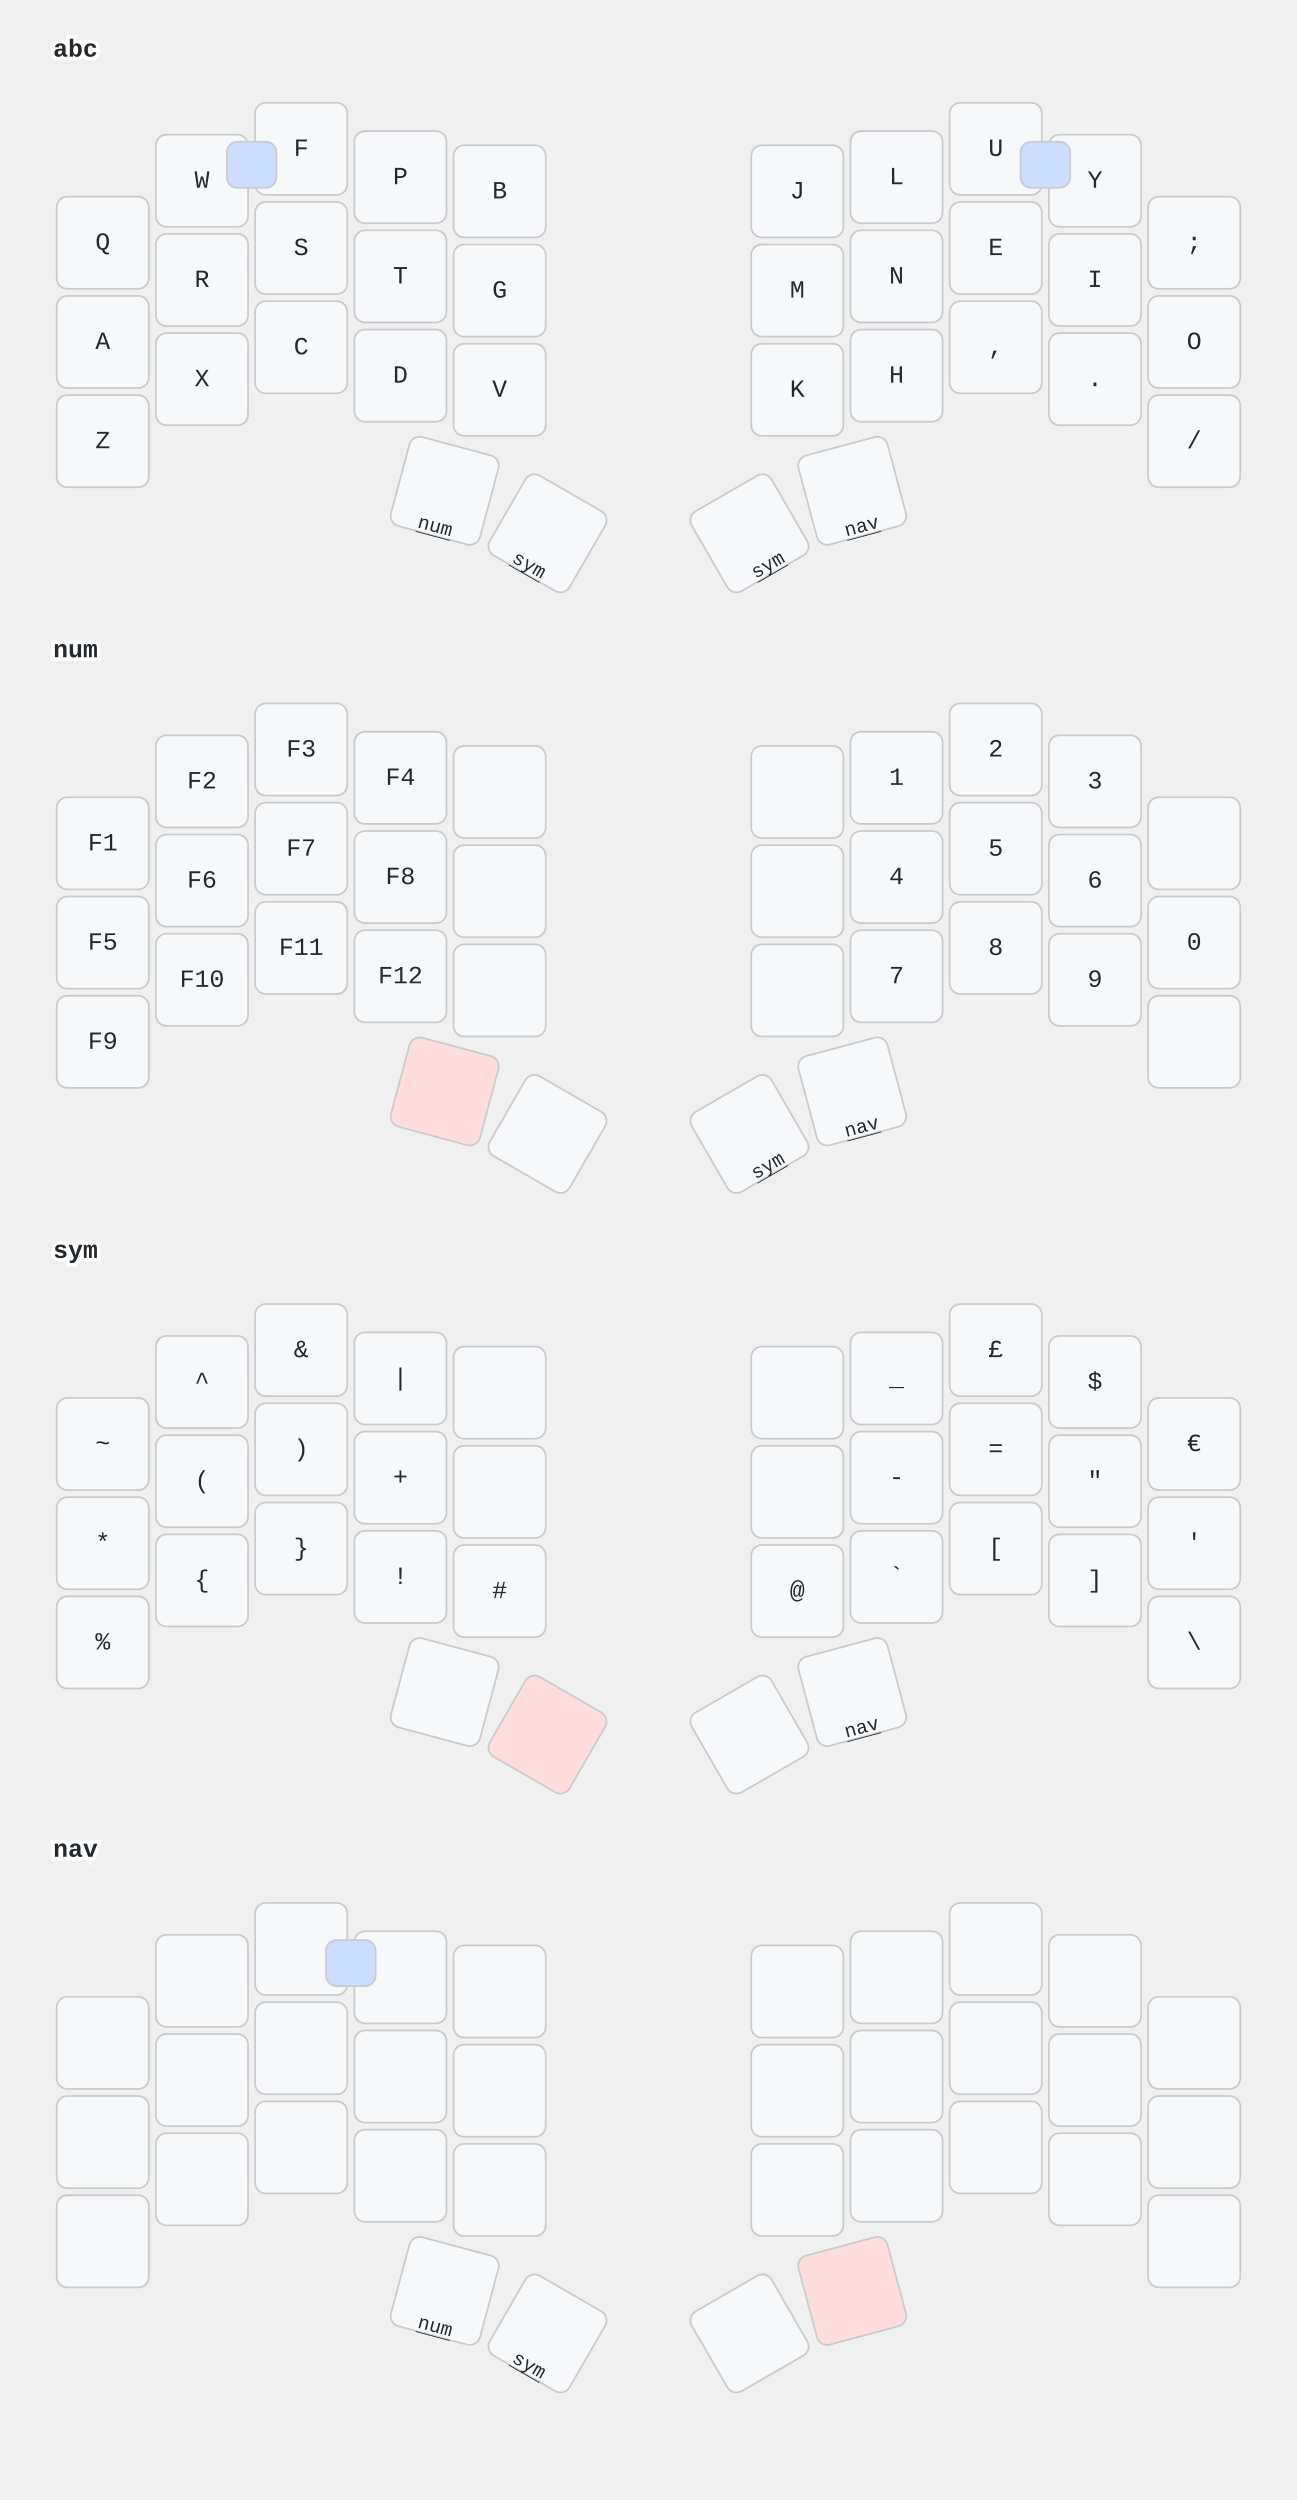
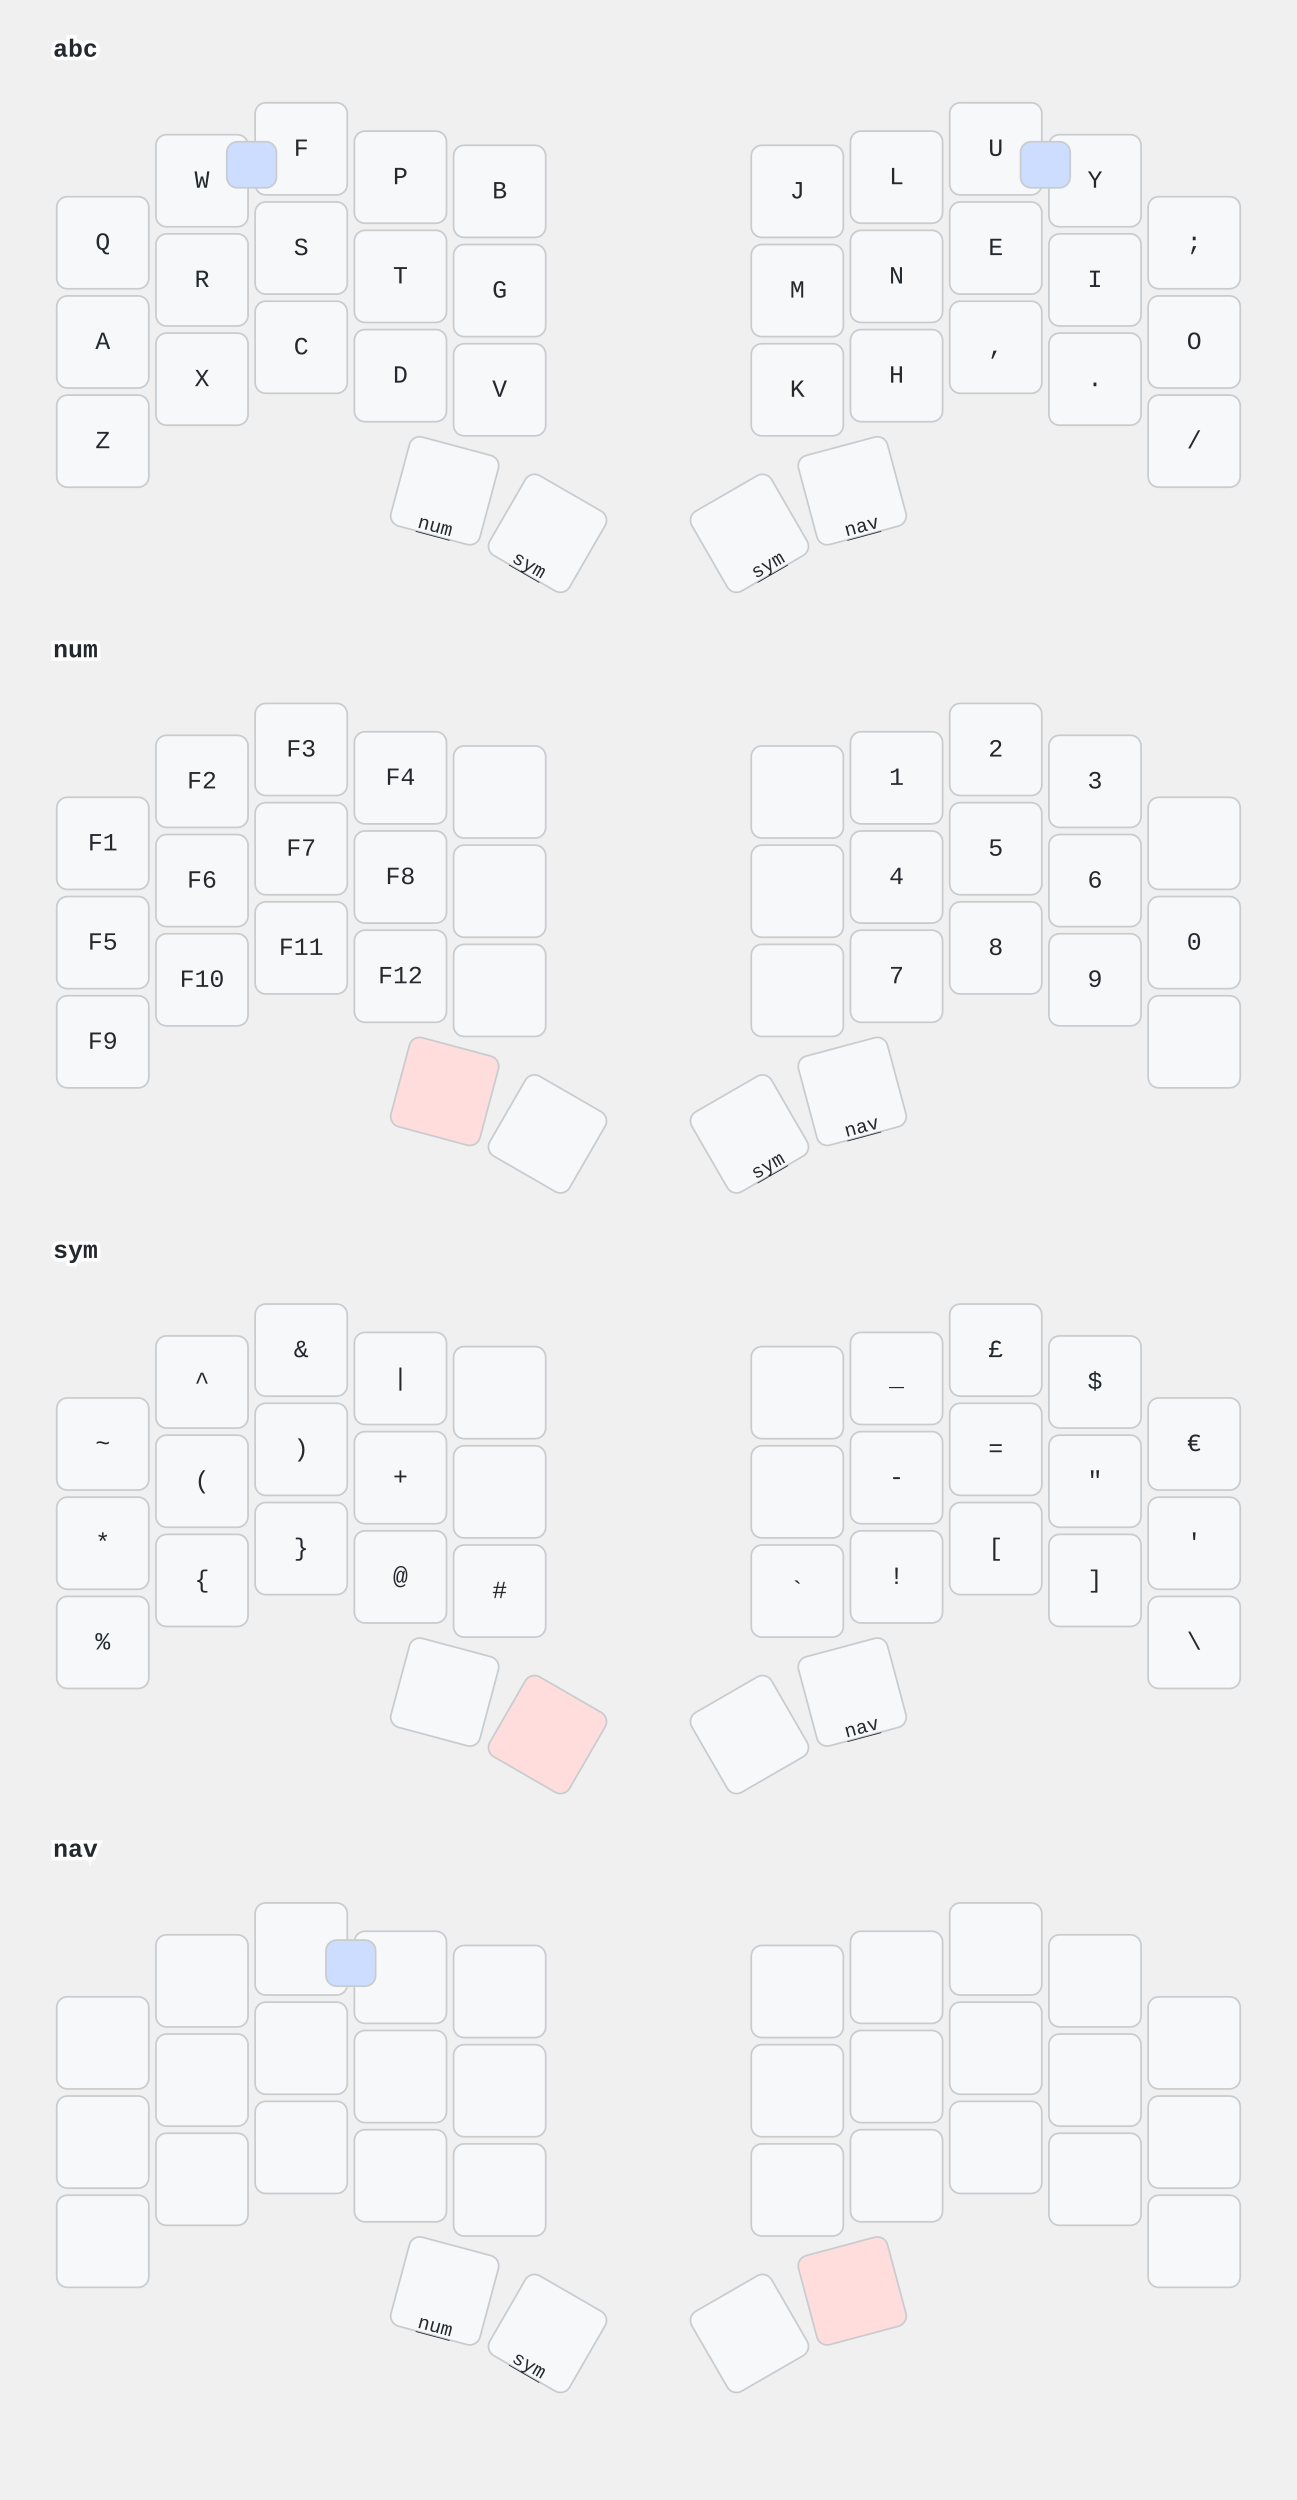
<svg xmlns="http://www.w3.org/2000/svg" xmlns:xlink="http://www.w3.org/1999/xlink" width="732" height="1411" viewBox="0 0 732 1411" class="keymap">
  <defs>/* start glyphs */
<svg id="mdi:alpha-w-box">
      <svg id="mdi-alpha-w-box" viewBox="0 0 24 24">
        <path d="M9,17H15A2,2 0 0,0 17,15V7H15V15H13V8H11V15H9V7H7V15A2,2 0 0,0 9,17M5,3H19A2,2 0 0,1 21,5V19A2,2 0 0,1 19,21H5A2,2 0 0,1 3,19V5A2,2 0 0,1 5,3Z" />
      </svg>
    </svg>
    <svg id="mdi:apple-keyboard-command">
      <svg id="mdi-apple-keyboard-command" viewBox="0 0 24 24">
        <path d="M6,2A4,4 0 0,1 10,6V8H14V6A4,4 0 0,1 18,2A4,4 0 0,1 22,6A4,4 0 0,1 18,10H16V14H18A4,4 0 0,1 22,18A4,4 0 0,1 18,22A4,4 0 0,1 14,18V16H10V18A4,4 0 0,1 6,22A4,4 0 0,1 2,18A4,4 0 0,1 6,14H8V10H6A4,4 0 0,1 2,6A4,4 0 0,1 6,2M16,18A2,2 0 0,0 18,20A2,2 0 0,0 20,18A2,2 0 0,0 18,16H16V18M14,10H10V14H14V10M6,16A2,2 0 0,0 4,18A2,2 0 0,0 6,20A2,2 0 0,0 8,18V16H6M8,6A2,2 0 0,0 6,4A2,2 0 0,0 4,6A2,2 0 0,0 6,8H8V6M18,8A2,2 0 0,0 20,6A2,2 0 0,0 18,4A2,2 0 0,0 16,6V8H18Z" />
      </svg>
    </svg>
    <svg id="mdi:apple-keyboard-control">
      <svg id="mdi-apple-keyboard-control" viewBox="0 0 24 24">
        <path d="M19.78,11.78L18.36,13.19L12,6.83L5.64,13.19L4.22,11.78L12,4L19.78,11.78Z" />
      </svg>
    </svg>
    <svg id="mdi:apple-keyboard-option">
      <svg id="mdi-apple-keyboard-option" viewBox="0 0 24 24">
        <path d="M3,4H9.11L16.15,18H21V20H14.88L7.84,6H3V4M14,4H21V6H14V4Z" />
      </svg>
    </svg>
    <svg id="mdi:apple-keyboard-shift">
      <svg id="mdi-apple-keyboard-shift" viewBox="0 0 24 24">
        <path d="M15,18V12H17.17L12,6.83L6.83,12H9V18H15M12,4L22,14H17V20H7V14H2L12,4Z" />
      </svg>
    </svg>
    <svg id="mdi:arrow-down-bold">
      <svg id="mdi-arrow-down-bold" viewBox="0 0 24 24">
        <path d="M9,4H15V12H19.84L12,19.84L4.16,12H9V4Z" />
      </svg>
    </svg>
    <svg id="mdi:arrow-left-bold">
      <svg id="mdi-arrow-left-bold" viewBox="0 0 24 24">
        <path d="M20,9V15H12V19.84L4.16,12L12,4.16V9H20Z" />
      </svg>
    </svg>
    <svg id="mdi:arrow-right-bold">
      <svg id="mdi-arrow-right-bold" viewBox="0 0 24 24">
        <path d="M4,15V9H12V4.16L19.84,12L12,19.84V15H4Z" />
      </svg>
    </svg>
    <svg id="mdi:arrow-up-bold">
      <svg id="mdi-arrow-up-bold" viewBox="0 0 24 24">
        <path d="M15,20H9V12H4.16L12,4.16L19.84,12H15V20Z" />
      </svg>
    </svg>
    <svg id="mdi:backspace-outline">
      <svg id="mdi-backspace-outline" viewBox="0 0 24 24">
        <path d="M19,15.59L17.59,17L14,13.41L10.41,17L9,15.59L12.59,12L9,8.41L10.41,7L14,10.59L17.59,7L19,8.41L15.41,12L19,15.59M22,3A2,2 0 0,1 24,5V19A2,2 0 0,1 22,21H7C6.31,21 5.77,20.64 5.41,20.11L0,12L5.41,3.88C5.77,3.35 6.31,3 7,3H22M22,5H7L2.28,12L7,19H22V5Z" />
      </svg>
    </svg>
    <svg id="mdi:backspace-reverse-outline">
      <svg id="mdi-backspace-reverse-outline" viewBox="0 0 24 24">
        <path d="M5,15.59L6.41,17L10,13.41L13.59,17L15,15.59L11.41,12L15,8.41L13.59,7L10,10.59L6.41,7L5,8.41L8.59,12L5,15.59M2,3A2,2 0 0,0 0,5V19A2,2 0 0,0 2,21H17C17.69,21 18.23,20.64 18.59,20.11L24,12L18.59,3.88C18.23,3.35 17.69,3 17,3H2M2,5H17L21.72,12L17,19H2V5Z" />
      </svg>
    </svg>
    <svg id="mdi:keyboard-esc">
      <svg id="mdi-keyboard-esc" viewBox="0 0 24 24">
        <path d="M1 7H7V9H3V11H7V13H3V15H7V17H1V7M11 7H15V9H11V11H13C14.11 11 15 11.9 15 13V15C15 16.11 14.11 17 13 17H9V15H13V13H11C9.9 13 9 12.11 9 11V9C9 7.9 9.9 7 11 7M19 7H21C22.11 7 23 7.9 23 9V10H21V9H19V15H21V14H23V15C23 16.11 22.11 17 21 17H19C17.9 17 17 16.11 17 15V9C17 7.9 17.9 7 19 7Z" />
      </svg>
    </svg>
    <svg id="mdi:keyboard-return">
      <svg id="mdi-keyboard-return" viewBox="0 0 24 24">
        <path d="M19,7V11H5.83L9.41,7.41L8,6L2,12L8,18L9.41,16.58L5.83,13H21V7H19Z" />
      </svg>
    </svg>
    <svg id="mdi:keyboard-space">
      <svg id="mdi-keyboard-space" viewBox="0 0 24 24">
        <path d="M3 15H5V19H19V15H21V19C21 20.1 20.1 21 19 21H5C3.9 21 3 20.1 3 19V15Z" />
      </svg>
    </svg>
    <svg id="mdi:keyboard-tab">
      <svg id="mdi-keyboard-tab" viewBox="0 0 24 24">
        <path d="M20,18H22V6H20M11.59,7.41L15.17,11H1V13H15.17L11.59,16.58L13,18L19,12L13,6L11.59,7.41Z" />
      </svg>
    </svg>
    <svg id="mdi:lightbulb-on-outline">
      <svg id="mdi-lightbulb-on-outline" viewBox="0 0 24 24">
        <path d="M20,11H23V13H20V11M1,11H4V13H1V11M13,1V4H11V1H13M4.92,3.5L7.05,5.64L5.63,7.05L3.5,4.93L4.92,3.5M16.95,5.63L19.07,3.5L20.5,4.93L18.37,7.05L16.95,5.63M12,6A6,6 0 0,1 18,12C18,14.22 16.79,16.16 15,17.2V19A1,1 0 0,1 14,20H10A1,1 0 0,1 9,19V17.2C7.21,16.16 6,14.22 6,12A6,6 0 0,1 12,6M14,21V22A1,1 0 0,1 13,23H11A1,1 0 0,1 10,22V21H14M11,18H13V15.87C14.73,15.43 16,13.86 16,12A4,4 0 0,0 12,8A4,4 0 0,0 8,12C8,13.86 9.27,15.43 11,15.87V18Z" />
      </svg>
    </svg>
    <svg id="mdi:minus">
      <svg id="mdi-minus" viewBox="0 0 24 24">
        <path d="M19,13H5V11H19V13Z" />
      </svg>
    </svg>
    <svg id="mdi:play-pause">
      <svg id="mdi-play-pause" viewBox="0 0 24 24">
        <path d="M3,5V19L11,12M13,19H16V5H13M18,5V19H21V5" />
      </svg>
    </svg>
    <svg id="mdi:plus">
      <svg id="mdi-plus" viewBox="0 0 24 24">
        <path d="M19,13H13V19H11V13H5V11H11V5H13V11H19V13Z" />
      </svg>
    </svg>
    <svg id="mdi:rocket">
      <svg id="mdi-rocket" viewBox="0 0 24 24">
        <path d="M20 22L16.14 20.45C16.84 18.92 17.34 17.34 17.65 15.73L20 22M7.86 20.45L4 22L6.35 15.73C6.66 17.34 7.16 18.92 7.86 20.45M12 2C12 2 17 4 17 12C17 15.1 16.25 17.75 15.33 19.83C15 20.55 14.29 21 13.5 21H10.5C9.71 21 9 20.55 8.67 19.83C7.76 17.75 7 15.1 7 12C7 4 12 2 12 2M12 12C13.1 12 14 11.1 14 10C14 8.9 13.1 8 12 8C10.9 8 10 8.9 10 10C10 11.1 10.9 12 12 12Z" />
      </svg>
    </svg>
    <svg id="mdi:skip-next">
      <svg id="mdi-skip-next" viewBox="0 0 24 24">
        <path d="M16,18H18V6H16M6,18L14.5,12L6,6V18Z" />
      </svg>
    </svg>
    <svg id="mdi:skip-previous">
      <svg id="mdi-skip-previous" viewBox="0 0 24 24">
        <path d="M6,18V6H8V18H6M9.5,12L18,6V18L9.5,12Z" />
      </svg>
    </svg>
    <svg id="mdi:transfer-down">
      <svg id="mdi-transfer-down" viewBox="0 0 24 24">
        <path d="M16,3V5H8V3H16M16,7V9H8V7H16M16,11V13H8V11H16M5,15H19L12,22L5,15Z" />
      </svg>
    </svg>
    <svg id="mdi:transfer-left">
      <svg id="mdi-transfer-left" viewBox="0 0 24 24">
        <path d="M21,16H19V8H21V16M17,16H15V8H17V16M13,16H11V8H13V16M9,5V19L2,12L9,5Z" />
      </svg>
    </svg>
    <svg id="mdi:transfer-right">
      <svg id="mdi-transfer-right" viewBox="0 0 24 24">
        <path d="M3,8H5V16H3V8M7,8H9V16H7V8M11,8H13V16H11V8M15,19.25V4.75L22.25,12L15,19.25Z" />
      </svg>
    </svg>
    <svg id="mdi:transfer-up">
      <svg id="mdi-transfer-up" viewBox="0 0 24 24">
        <path d="M8,21V19H16V21H8M8,17V15H16V17H8M8,13V11H16V13H8M19,9H5L12,2L19,9Z" />
      </svg>
    </svg>
    <svg id="mdi:volume-high">
      <svg id="mdi-volume-high" viewBox="0 0 24 24">
        <path d="M14,3.23V5.29C16.89,6.15 19,8.83 19,12C19,15.17 16.89,17.84 14,18.7V20.77C18,19.86 21,16.28 21,12C21,7.72 18,4.14 14,3.23M16.5,12C16.5,10.23 15.5,8.71 14,7.97V16C15.5,15.29 16.5,13.76 16.5,12M3,9V15H7L12,20V4L7,9H3Z" />
      </svg>
    </svg>
    <svg id="mdi:volume-low">
      <svg id="mdi-volume-low" viewBox="0 0 24 24">
        <path d="M7,9V15H11L16,20V4L11,9H7Z" />
      </svg>
    </svg>
    <svg id="mdi:volume-off">
      <svg id="mdi-volume-off" viewBox="0 0 24 24">
        <path d="M12,4L9.91,6.09L12,8.18M4.27,3L3,4.27L7.73,9H3V15H7L12,20V13.27L16.25,17.53C15.58,18.04 14.83,18.46 14,18.7V20.77C15.38,20.45 16.63,19.82 17.68,18.96L19.73,21L21,19.73L12,10.73M19,12C19,12.94 18.8,13.82 18.46,14.64L19.97,16.15C20.62,14.91 21,13.5 21,12C21,7.72 18,4.14 14,3.23V5.29C16.89,6.15 19,8.83 19,12M16.5,12C16.5,10.23 15.5,8.71 14,7.97V10.18L16.45,12.63C16.5,12.43 16.5,12.21 16.5,12Z" />
      </svg>
    </svg>
  </defs>/* end glyphs */
<style>/* inherit to force styles through use tags */
svg path {
    fill: inherit;
}

/* font and background color specifications */
svg.keymap {
    font-family: SFMono-Regular,Consolas,Liberation Mono,Menlo,monospace;
    font-size: 14px;
    font-kerning: normal;
    text-rendering: optimizeLegibility;
    fill: #24292e;
}

/* default key styling */
rect.key {
    fill: #f6f8fa;
}

rect.key, rect.combo {
    stroke: #c9cccf;
    stroke-width: 1;
}

/* default key side styling, only used is draw_key_sides is set */
rect.side {
    filter: brightness(90%);
}

/* color accent for combo boxes */
rect.combo, rect.combo-separate {
    fill: #cdf;
}

/* color accent for held keys */
rect.held, rect.combo.held {
    fill: #fdd;
}

/* color accent for ghost (optional) keys */
rect.ghost, rect.combo.ghost {
    stroke-dasharray: 4, 4;
    stroke-width: 2;
}

text {
    text-anchor: middle;
    dominant-baseline: middle;
}

/* styling for layer labels */
text.label {
    font-weight: bold;
    text-anchor: start;
    stroke: white;
    stroke-width: 4;
    paint-order: stroke;
}

/* styling for optional footer */
text.footer {
    text-anchor: end;
    dominant-baseline: auto;
    stroke: white;
    stroke-width: 4;
    paint-order: stroke;
}

/* styling for combo tap, and key non-tap label text */
text.combo, text.hold, text.shifted, text.left, text.right, text.tl, text.tr, text.bl, text.br {
    font-size: 11px;
}

text.hold, text.bl, text.br {
    text-anchor: middle;
    dominant-baseline: auto;
}

text.shifted, text.tl, text.tr {
    text-anchor: middle;
    dominant-baseline: hanging;
}

text.left, text.tl, text.bl {
    text-anchor: start;
}

text.right, text.tr, text.br {
    text-anchor: end;
}

text.layer-activator {
    text-decoration: underline;
}

/* styling for hold/shifted label text in combo box */
text.combo.hold, text.combo.shifted, text.combo.left, text.combo.right {
    font-size: 8px;
}

/* lighter symbol for transparent keys */
text.trans {
    fill: #7b7e81;
}

/* styling for combo dendrons */
path.combo {
    stroke-width: 1;
    stroke: gray;
    fill: none;
}

/* Start Tabler Icons Cleanup */
/* cannot use height/width with glyphs */
.icon-tabler &gt; path {
    fill: inherit;
    stroke: inherit;
    stroke-width: 2;
}
/* hide tabler's default box */
.icon-tabler &gt; path[stroke="none"][fill="none"] {
    visibility: hidden;
}
/* End Tabler Icons Cleanup */
</style>
  <g transform="translate(30, 0)" class="layer-abc">
    <text x="0" y="28" class="label" id="abc">abc</text>
    <g transform="translate(0, 56)">
      <g transform="translate(28, 81)" class="key keypos-0">
        <rect rx="6" ry="6" x="-26" y="-26" width="52" height="52" class="key" />
        <text x="0" y="0" class="key tap">Q</text>
      </g>
      <g transform="translate(84, 46)" class="key keypos-1">
        <rect rx="6" ry="6" x="-26" y="-26" width="52" height="52" class="key" />
        <text x="0" y="0" class="key tap">W</text>
      </g>
      <g transform="translate(140, 28)" class="key keypos-2">
        <rect rx="6" ry="6" x="-26" y="-26" width="52" height="52" class="key" />
        <text x="0" y="0" class="key tap">F</text>
      </g>
      <g transform="translate(196, 44)" class="key keypos-3">
        <rect rx="6" ry="6" x="-26" y="-26" width="52" height="52" class="key" />
        <text x="0" y="0" class="key tap">P</text>
      </g>
      <g transform="translate(252, 52)" class="key keypos-4">
        <rect rx="6" ry="6" x="-26" y="-26" width="52" height="52" class="key" />
        <text x="0" y="0" class="key tap">B</text>
      </g>
      <g transform="translate(420, 52)" class="key keypos-5">
        <rect rx="6" ry="6" x="-26" y="-26" width="52" height="52" class="key" />
        <text x="0" y="0" class="key tap">J</text>
      </g>
      <g transform="translate(476, 44)" class="key keypos-6">
        <rect rx="6" ry="6" x="-26" y="-26" width="52" height="52" class="key" />
        <text x="0" y="0" class="key tap">L</text>
      </g>
      <g transform="translate(532, 28)" class="key keypos-7">
        <rect rx="6" ry="6" x="-26" y="-26" width="52" height="52" class="key" />
        <text x="0" y="0" class="key tap">U</text>
      </g>
      <g transform="translate(588, 46)" class="key keypos-8">
        <rect rx="6" ry="6" x="-26" y="-26" width="52" height="52" class="key" />
        <text x="0" y="0" class="key tap">Y</text>
      </g>
      <g transform="translate(644, 81)" class="key keypos-9">
        <rect rx="6" ry="6" x="-26" y="-26" width="52" height="52" class="key" />
        <text x="0" y="0" class="key tap">;</text>
      </g>
      <g transform="translate(28, 137)" class="key keypos-10">
        <rect rx="6" ry="6" x="-26" y="-26" width="52" height="52" class="key" />
        <text x="0" y="0" class="key tap">A</text>
        <use href="#mdi:apple-keyboard-control" xlink:href="#mdi:apple-keyboard-control" x="-6" y="12" height="12" width="12.0" class="key hold glyph mdi:apple-keyboard-control" />
      </g>
      <g transform="translate(84, 102)" class="key keypos-11">
        <rect rx="6" ry="6" x="-26" y="-26" width="52" height="52" class="key" />
        <text x="0" y="0" class="key tap">R</text>
        <use href="#mdi:apple-keyboard-option" xlink:href="#mdi:apple-keyboard-option" x="-6" y="12" height="12" width="12.0" class="key hold glyph mdi:apple-keyboard-option" />
      </g>
      <g transform="translate(140, 84)" class="key keypos-12">
        <rect rx="6" ry="6" x="-26" y="-26" width="52" height="52" class="key" />
        <text x="0" y="0" class="key tap">S</text>
        <use href="#mdi:apple-keyboard-command" xlink:href="#mdi:apple-keyboard-command" x="-6" y="12" height="12" width="12.0" class="key hold glyph mdi:apple-keyboard-command" />
      </g>
      <g transform="translate(196, 100)" class="key keypos-13">
        <rect rx="6" ry="6" x="-26" y="-26" width="52" height="52" class="key" />
        <text x="0" y="0" class="key tap">T</text>
        <use href="#mdi:apple-keyboard-shift" xlink:href="#mdi:apple-keyboard-shift" x="-6" y="12" height="12" width="12.0" class="key hold glyph mdi:apple-keyboard-shift" />
      </g>
      <g transform="translate(252, 108)" class="key keypos-14">
        <rect rx="6" ry="6" x="-26" y="-26" width="52" height="52" class="key" />
        <text x="0" y="0" class="key tap">G</text>
      </g>
      <g transform="translate(420, 108)" class="key keypos-15">
        <rect rx="6" ry="6" x="-26" y="-26" width="52" height="52" class="key" />
        <text x="0" y="0" class="key tap">M</text>
      </g>
      <g transform="translate(476, 100)" class="key keypos-16">
        <rect rx="6" ry="6" x="-26" y="-26" width="52" height="52" class="key" />
        <text x="0" y="0" class="key tap">N</text>
        <use href="#mdi:apple-keyboard-shift" xlink:href="#mdi:apple-keyboard-shift" x="-6" y="12" height="12" width="12.0" class="key hold glyph mdi:apple-keyboard-shift" />
      </g>
      <g transform="translate(532, 84)" class="key keypos-17">
        <rect rx="6" ry="6" x="-26" y="-26" width="52" height="52" class="key" />
        <text x="0" y="0" class="key tap">E</text>
        <use href="#mdi:apple-keyboard-command" xlink:href="#mdi:apple-keyboard-command" x="-6" y="12" height="12" width="12.0" class="key hold glyph mdi:apple-keyboard-command" />
      </g>
      <g transform="translate(588, 102)" class="key keypos-18">
        <rect rx="6" ry="6" x="-26" y="-26" width="52" height="52" class="key" />
        <text x="0" y="0" class="key tap">I</text>
        <use href="#mdi:apple-keyboard-option" xlink:href="#mdi:apple-keyboard-option" x="-6" y="12" height="12" width="12.0" class="key hold glyph mdi:apple-keyboard-option" />
      </g>
      <g transform="translate(644, 137)" class="key keypos-19">
        <rect rx="6" ry="6" x="-26" y="-26" width="52" height="52" class="key" />
        <text x="0" y="0" class="key tap">O</text>
        <use href="#mdi:apple-keyboard-control" xlink:href="#mdi:apple-keyboard-control" x="-6" y="12" height="12" width="12.0" class="key hold glyph mdi:apple-keyboard-control" />
      </g>
      <g transform="translate(28, 193)" class="key keypos-20">
        <rect rx="6" ry="6" x="-26" y="-26" width="52" height="52" class="key" />
        <text x="0" y="0" class="key tap">Z</text>
      </g>
      <g transform="translate(84, 158)" class="key keypos-21">
        <rect rx="6" ry="6" x="-26" y="-26" width="52" height="52" class="key" />
        <text x="0" y="0" class="key tap">X</text>
      </g>
      <g transform="translate(140, 140)" class="key keypos-22">
        <rect rx="6" ry="6" x="-26" y="-26" width="52" height="52" class="key" />
        <text x="0" y="0" class="key tap">C</text>
      </g>
      <g transform="translate(196, 156)" class="key keypos-23">
        <rect rx="6" ry="6" x="-26" y="-26" width="52" height="52" class="key" />
        <text x="0" y="0" class="key tap">D</text>
        <use href="#mdi:rocket" xlink:href="#mdi:rocket" x="-6" y="12" height="12" width="12.0" class="key hold glyph mdi:rocket" />
      </g>
      <g transform="translate(252, 164)" class="key keypos-24">
        <rect rx="6" ry="6" x="-26" y="-26" width="52" height="52" class="key" />
        <text x="0" y="0" class="key tap">V</text>
      </g>
      <g transform="translate(420, 164)" class="key keypos-25">
        <rect rx="6" ry="6" x="-26" y="-26" width="52" height="52" class="key" />
        <text x="0" y="0" class="key tap">K</text>
      </g>
      <g transform="translate(476, 156)" class="key keypos-26">
        <rect rx="6" ry="6" x="-26" y="-26" width="52" height="52" class="key" />
        <text x="0" y="0" class="key tap">H</text>
        <use href="#mdi:rocket" xlink:href="#mdi:rocket" x="-6" y="12" height="12" width="12.0" class="key hold glyph mdi:rocket" />
      </g>
      <g transform="translate(532, 140)" class="key keypos-27">
        <rect rx="6" ry="6" x="-26" y="-26" width="52" height="52" class="key" />
        <text x="0" y="0" class="key tap">,</text>
      </g>
      <g transform="translate(588, 158)" class="key keypos-28">
        <rect rx="6" ry="6" x="-26" y="-26" width="52" height="52" class="key" />
        <text x="0" y="0" class="key tap">.</text>
      </g>
      <g transform="translate(644, 193)" class="key keypos-29">
        <rect rx="6" ry="6" x="-26" y="-26" width="52" height="52" class="key" />
        <text x="0" y="0" class="key tap">/</text>
      </g>
      <g transform="translate(221, 221) rotate(15.0)" class="key keypos-30">
        <rect rx="6" ry="6" x="-26" y="-26" width="52" height="52" class="key" />
        <use href="#mdi:keyboard-tab" xlink:href="#mdi:keyboard-tab" x="-7" y="-7" height="14" width="14.0" class="key tap glyph mdi:keyboard-tab" />
        <a href="#num">
          <text x="0" y="24" class="key hold layer-activator">num</text>
        </a>
      </g>
      <g transform="translate(279, 245) rotate(30.0)" class="key keypos-31">
        <rect rx="6" ry="6" x="-26" y="-26" width="52" height="52" class="key" />
        <use href="#mdi:keyboard-space" xlink:href="#mdi:keyboard-space" x="-7" y="-7" height="14" width="14.0" class="key tap glyph mdi:keyboard-space" />
        <a href="#sym">
          <text x="0" y="24" class="key hold layer-activator">sym</text>
        </a>
      </g>
      <g transform="translate(393, 245) rotate(-30.0)" class="key keypos-32">
        <rect rx="6" ry="6" x="-26" y="-26" width="52" height="52" class="key" />
        <use href="#mdi:keyboard-space" xlink:href="#mdi:keyboard-space" x="-7" y="-7" height="14" width="14.0" class="key tap glyph mdi:keyboard-space" />
        <a href="#sym">
          <text x="0" y="24" class="key hold layer-activator">sym</text>
        </a>
      </g>
      <g transform="translate(451, 221) rotate(-15.0)" class="key keypos-33">
        <rect rx="6" ry="6" x="-26" y="-26" width="52" height="52" class="key" />
        <use href="#mdi:keyboard-return" xlink:href="#mdi:keyboard-return" x="-7" y="-7" height="14" width="14.0" class="key tap glyph mdi:keyboard-return" />
        <a href="#nav">
          <text x="0" y="24" class="key hold layer-activator">nav</text>
        </a>
      </g>
      <g class="combo combopos-0">
        <rect rx="6" ry="6" x="98" y="24" width="28" height="26" class="combo" />
        <use href="#mdi:keyboard-esc" xlink:href="#mdi:keyboard-esc" x="105" y="30" height="14" width="14.0" class="combo tap glyph mdi:keyboard-esc" />
      </g>
      <g class="combo combopos-1">
        <rect rx="6" ry="6" x="546" y="24" width="28" height="26" class="combo" />
        <use href="#mdi:alpha-w-box" xlink:href="#mdi:alpha-w-box" x="553" y="30" height="14" width="14.0" class="combo tap glyph mdi:alpha-w-box" />
      </g>
    </g>
  </g>
  <g transform="translate(30, 339)" class="layer-num">
    <text x="0" y="28" class="label" id="num">num</text>
    <g transform="translate(0, 56)">
      <g transform="translate(28, 81)" class="key keypos-0">
        <rect rx="6" ry="6" x="-26" y="-26" width="52" height="52" class="key" />
        <text x="0" y="0" class="key tap">F1</text>
      </g>
      <g transform="translate(84, 46)" class="key keypos-1">
        <rect rx="6" ry="6" x="-26" y="-26" width="52" height="52" class="key" />
        <text x="0" y="0" class="key tap">F2</text>
      </g>
      <g transform="translate(140, 28)" class="key keypos-2">
        <rect rx="6" ry="6" x="-26" y="-26" width="52" height="52" class="key" />
        <text x="0" y="0" class="key tap">F3</text>
      </g>
      <g transform="translate(196, 44)" class="key keypos-3">
        <rect rx="6" ry="6" x="-26" y="-26" width="52" height="52" class="key" />
        <text x="0" y="0" class="key tap">F4</text>
      </g>
      <g transform="translate(252, 52)" class="key none keypos-4">
        <rect rx="6" ry="6" x="-26" y="-26" width="52" height="52" class="key none" />
      </g>
      <g transform="translate(420, 52)" class="key none keypos-5">
        <rect rx="6" ry="6" x="-26" y="-26" width="52" height="52" class="key none" />
      </g>
      <g transform="translate(476, 44)" class="key keypos-6">
        <rect rx="6" ry="6" x="-26" y="-26" width="52" height="52" class="key" />
        <text x="0" y="0" class="key tap">1</text>
      </g>
      <g transform="translate(532, 28)" class="key keypos-7">
        <rect rx="6" ry="6" x="-26" y="-26" width="52" height="52" class="key" />
        <text x="0" y="0" class="key tap">2</text>
      </g>
      <g transform="translate(588, 46)" class="key keypos-8">
        <rect rx="6" ry="6" x="-26" y="-26" width="52" height="52" class="key" />
        <text x="0" y="0" class="key tap">3</text>
      </g>
      <g transform="translate(644, 81)" class="key none keypos-9">
        <rect rx="6" ry="6" x="-26" y="-26" width="52" height="52" class="key none" />
      </g>
      <g transform="translate(28, 137)" class="key keypos-10">
        <rect rx="6" ry="6" x="-26" y="-26" width="52" height="52" class="key" />
        <text x="0" y="0" class="key tap">F5</text>
      </g>
      <g transform="translate(84, 102)" class="key keypos-11">
        <rect rx="6" ry="6" x="-26" y="-26" width="52" height="52" class="key" />
        <text x="0" y="0" class="key tap">F6</text>
      </g>
      <g transform="translate(140, 84)" class="key keypos-12">
        <rect rx="6" ry="6" x="-26" y="-26" width="52" height="52" class="key" />
        <text x="0" y="0" class="key tap">F7</text>
      </g>
      <g transform="translate(196, 100)" class="key keypos-13">
        <rect rx="6" ry="6" x="-26" y="-26" width="52" height="52" class="key" />
        <text x="0" y="0" class="key tap">F8</text>
      </g>
      <g transform="translate(252, 108)" class="key none keypos-14">
        <rect rx="6" ry="6" x="-26" y="-26" width="52" height="52" class="key none" />
      </g>
      <g transform="translate(420, 108)" class="key none keypos-15">
        <rect rx="6" ry="6" x="-26" y="-26" width="52" height="52" class="key none" />
      </g>
      <g transform="translate(476, 100)" class="key keypos-16">
        <rect rx="6" ry="6" x="-26" y="-26" width="52" height="52" class="key" />
        <text x="0" y="0" class="key tap">4</text>
      </g>
      <g transform="translate(532, 84)" class="key keypos-17">
        <rect rx="6" ry="6" x="-26" y="-26" width="52" height="52" class="key" />
        <text x="0" y="0" class="key tap">5</text>
      </g>
      <g transform="translate(588, 102)" class="key keypos-18">
        <rect rx="6" ry="6" x="-26" y="-26" width="52" height="52" class="key" />
        <text x="0" y="0" class="key tap">6</text>
      </g>
      <g transform="translate(644, 137)" class="key keypos-19">
        <rect rx="6" ry="6" x="-26" y="-26" width="52" height="52" class="key" />
        <text x="0" y="0" class="key tap">0</text>
      </g>
      <g transform="translate(28, 193)" class="key keypos-20">
        <rect rx="6" ry="6" x="-26" y="-26" width="52" height="52" class="key" />
        <text x="0" y="0" class="key tap">F9</text>
      </g>
      <g transform="translate(84, 158)" class="key keypos-21">
        <rect rx="6" ry="6" x="-26" y="-26" width="52" height="52" class="key" />
        <text x="0" y="0" class="key tap">F10</text>
      </g>
      <g transform="translate(140, 140)" class="key keypos-22">
        <rect rx="6" ry="6" x="-26" y="-26" width="52" height="52" class="key" />
        <text x="0" y="0" class="key tap">F11</text>
      </g>
      <g transform="translate(196, 156)" class="key keypos-23">
        <rect rx="6" ry="6" x="-26" y="-26" width="52" height="52" class="key" />
        <text x="0" y="0" class="key tap">F12</text>
      </g>
      <g transform="translate(252, 164)" class="key none keypos-24">
        <rect rx="6" ry="6" x="-26" y="-26" width="52" height="52" class="key none" />
      </g>
      <g transform="translate(420, 164)" class="key none keypos-25">
        <rect rx="6" ry="6" x="-26" y="-26" width="52" height="52" class="key none" />
      </g>
      <g transform="translate(476, 156)" class="key keypos-26">
        <rect rx="6" ry="6" x="-26" y="-26" width="52" height="52" class="key" />
        <text x="0" y="0" class="key tap">7</text>
      </g>
      <g transform="translate(532, 140)" class="key keypos-27">
        <rect rx="6" ry="6" x="-26" y="-26" width="52" height="52" class="key" />
        <text x="0" y="0" class="key tap">8</text>
      </g>
      <g transform="translate(588, 158)" class="key keypos-28">
        <rect rx="6" ry="6" x="-26" y="-26" width="52" height="52" class="key" />
        <text x="0" y="0" class="key tap">9</text>
      </g>
      <g transform="translate(644, 193)" class="key none keypos-29">
        <rect rx="6" ry="6" x="-26" y="-26" width="52" height="52" class="key none" />
      </g>
      <g transform="translate(221, 221) rotate(15.0)" class="key held keypos-30">
        <rect rx="6" ry="6" x="-26" y="-26" width="52" height="52" class="key held" />
      </g>
      <g transform="translate(279, 245) rotate(30.0)" class="key none keypos-31">
        <rect rx="6" ry="6" x="-26" y="-26" width="52" height="52" class="key none" />
      </g>
      <g transform="translate(393, 245) rotate(-30.0)" class="key keypos-32">
        <rect rx="6" ry="6" x="-26" y="-26" width="52" height="52" class="key" />
        <use href="#mdi:keyboard-space" xlink:href="#mdi:keyboard-space" x="-7" y="-7" height="14" width="14.0" class="key tap glyph mdi:keyboard-space" />
        <a href="#sym">
          <text x="0" y="24" class="key hold layer-activator">sym</text>
        </a>
      </g>
      <g transform="translate(451, 221) rotate(-15.0)" class="key keypos-33">
        <rect rx="6" ry="6" x="-26" y="-26" width="52" height="52" class="key" />
        <use href="#mdi:keyboard-return" xlink:href="#mdi:keyboard-return" x="-7" y="-7" height="14" width="14.0" class="key tap glyph mdi:keyboard-return" />
        <a href="#nav">
          <text x="0" y="24" class="key hold layer-activator">nav</text>
        </a>
      </g>
    </g>
  </g>
  <g transform="translate(30, 678)" class="layer-sym">
    <text x="0" y="28" class="label" id="sym">sym</text>
    <g transform="translate(0, 56)">
      <g transform="translate(28, 81)" class="key keypos-0">
        <rect rx="6" ry="6" x="-26" y="-26" width="52" height="52" class="key" />
        <text x="0" y="0" class="key tap">~</text>
      </g>
      <g transform="translate(84, 46)" class="key keypos-1">
        <rect rx="6" ry="6" x="-26" y="-26" width="52" height="52" class="key" />
        <text x="0" y="0" class="key tap">^</text>
      </g>
      <g transform="translate(140, 28)" class="key keypos-2">
        <rect rx="6" ry="6" x="-26" y="-26" width="52" height="52" class="key" />
        <text x="0" y="0" class="key tap">&amp;</text>
      </g>
      <g transform="translate(196, 44)" class="key keypos-3">
        <rect rx="6" ry="6" x="-26" y="-26" width="52" height="52" class="key" />
        <text x="0" y="0" class="key tap">|</text>
      </g>
      <g transform="translate(252, 52)" class="key none keypos-4">
        <rect rx="6" ry="6" x="-26" y="-26" width="52" height="52" class="key none" />
      </g>
      <g transform="translate(420, 52)" class="key none keypos-5">
        <rect rx="6" ry="6" x="-26" y="-26" width="52" height="52" class="key none" />
      </g>
      <g transform="translate(476, 44)" class="key keypos-6">
        <rect rx="6" ry="6" x="-26" y="-26" width="52" height="52" class="key" />
        <text x="0" y="0" class="key tap">_</text>
      </g>
      <g transform="translate(532, 28)" class="key keypos-7">
        <rect rx="6" ry="6" x="-26" y="-26" width="52" height="52" class="key" />
        <text x="0" y="0" class="key tap">£</text>
      </g>
      <g transform="translate(588, 46)" class="key keypos-8">
        <rect rx="6" ry="6" x="-26" y="-26" width="52" height="52" class="key" />
        <text x="0" y="0" class="key tap">$</text>
      </g>
      <g transform="translate(644, 81)" class="key keypos-9">
        <rect rx="6" ry="6" x="-26" y="-26" width="52" height="52" class="key" />
        <text x="0" y="0" class="key tap">€</text>
      </g>
      <g transform="translate(28, 137)" class="key keypos-10">
        <rect rx="6" ry="6" x="-26" y="-26" width="52" height="52" class="key" />
        <text x="0" y="0" class="key tap">*</text>
      </g>
      <g transform="translate(84, 102)" class="key keypos-11">
        <rect rx="6" ry="6" x="-26" y="-26" width="52" height="52" class="key" />
        <text x="0" y="0" class="key tap">(</text>
      </g>
      <g transform="translate(140, 84)" class="key keypos-12">
        <rect rx="6" ry="6" x="-26" y="-26" width="52" height="52" class="key" />
        <text x="0" y="0" class="key tap">)</text>
      </g>
      <g transform="translate(196, 100)" class="key keypos-13">
        <rect rx="6" ry="6" x="-26" y="-26" width="52" height="52" class="key" />
        <text x="0" y="0" class="key tap">+</text>
      </g>
      <g transform="translate(252, 108)" class="key none keypos-14">
        <rect rx="6" ry="6" x="-26" y="-26" width="52" height="52" class="key none" />
      </g>
      <g transform="translate(420, 108)" class="key none keypos-15">
        <rect rx="6" ry="6" x="-26" y="-26" width="52" height="52" class="key none" />
      </g>
      <g transform="translate(476, 100)" class="key keypos-16">
        <rect rx="6" ry="6" x="-26" y="-26" width="52" height="52" class="key" />
        <text x="0" y="0" class="key tap">-</text>
      </g>
      <g transform="translate(532, 84)" class="key keypos-17">
        <rect rx="6" ry="6" x="-26" y="-26" width="52" height="52" class="key" />
        <text x="0" y="0" class="key tap">=</text>
      </g>
      <g transform="translate(588, 102)" class="key keypos-18">
        <rect rx="6" ry="6" x="-26" y="-26" width="52" height="52" class="key" />
        <text x="0" y="0" class="key tap">"</text>
      </g>
      <g transform="translate(644, 137)" class="key keypos-19">
        <rect rx="6" ry="6" x="-26" y="-26" width="52" height="52" class="key" />
        <text x="0" y="0" class="key tap">'</text>
      </g>
      <g transform="translate(28, 193)" class="key keypos-20">
        <rect rx="6" ry="6" x="-26" y="-26" width="52" height="52" class="key" />
        <text x="0" y="0" class="key tap">%</text>
      </g>
      <g transform="translate(84, 158)" class="key keypos-21">
        <rect rx="6" ry="6" x="-26" y="-26" width="52" height="52" class="key" />
        <text x="0" y="0" class="key tap">{</text>
      </g>
      <g transform="translate(140, 140)" class="key keypos-22">
        <rect rx="6" ry="6" x="-26" y="-26" width="52" height="52" class="key" />
        <text x="0" y="0" class="key tap">}</text>
      </g>
      <g transform="translate(196, 156)" class="key keypos-23">
        <rect rx="6" ry="6" x="-26" y="-26" width="52" height="52" class="key" />
+         <text x="0" y="0" class="key tap">@</text>
+       </g>
+       <g transform="translate(252, 164)" class="key keypos-24">
+         <rect rx="6" ry="6" x="-26" y="-26" width="52" height="52" class="key" />
+         <text x="0" y="0" class="key tap">#</text>
+       </g>
+       <g transform="translate(420, 164)" class="key keypos-25">
+         <rect rx="6" ry="6" x="-26" y="-26" width="52" height="52" class="key" />
+         <text x="0" y="0" class="key tap">`</text>
+       </g>
+       <g transform="translate(476, 156)" class="key keypos-26">
+         <rect rx="6" ry="6" x="-26" y="-26" width="52" height="52" class="key" />
        <text x="0" y="0" class="key tap">!</text>
-       </g>
-       <g transform="translate(252, 164)" class="key keypos-24">
-         <rect rx="6" ry="6" x="-26" y="-26" width="52" height="52" class="key" />
-         <text x="0" y="0" class="key tap">#</text>
-       </g>
-       <g transform="translate(420, 164)" class="key keypos-25">
-         <rect rx="6" ry="6" x="-26" y="-26" width="52" height="52" class="key" />
-         <text x="0" y="0" class="key tap">@</text>
-       </g>
-       <g transform="translate(476, 156)" class="key keypos-26">
-         <rect rx="6" ry="6" x="-26" y="-26" width="52" height="52" class="key" />
-         <text x="0" y="0" class="key tap">`</text>
      </g>
      <g transform="translate(532, 140)" class="key keypos-27">
        <rect rx="6" ry="6" x="-26" y="-26" width="52" height="52" class="key" />
        <text x="0" y="0" class="key tap">[</text>
      </g>
      <g transform="translate(588, 158)" class="key keypos-28">
        <rect rx="6" ry="6" x="-26" y="-26" width="52" height="52" class="key" />
        <text x="0" y="0" class="key tap">]</text>
      </g>
      <g transform="translate(644, 193)" class="key keypos-29">
        <rect rx="6" ry="6" x="-26" y="-26" width="52" height="52" class="key" />
        <text x="0" y="0" class="key tap">\</text>
      </g>
      <g transform="translate(221, 221) rotate(15.0)" class="key none keypos-30">
        <rect rx="6" ry="6" x="-26" y="-26" width="52" height="52" class="key none" />
      </g>
      <g transform="translate(279, 245) rotate(30.0)" class="key held keypos-31">
        <rect rx="6" ry="6" x="-26" y="-26" width="52" height="52" class="key held" />
      </g>
      <g transform="translate(393, 245) rotate(-30.0)" class="key none keypos-32">
        <rect rx="6" ry="6" x="-26" y="-26" width="52" height="52" class="key none" />
      </g>
      <g transform="translate(451, 221) rotate(-15.0)" class="key keypos-33">
        <rect rx="6" ry="6" x="-26" y="-26" width="52" height="52" class="key" />
        <use href="#mdi:keyboard-return" xlink:href="#mdi:keyboard-return" x="-7" y="-7" height="14" width="14.0" class="key tap glyph mdi:keyboard-return" />
        <a href="#nav">
          <text x="0" y="24" class="key hold layer-activator">nav</text>
        </a>
      </g>
    </g>
  </g>
  <g transform="translate(30, 1016)" class="layer-nav">
    <text x="0" y="28" class="label" id="nav">nav</text>
    <g transform="translate(0, 56)">
      <g transform="translate(28, 81)" class="key keypos-0">
        <rect rx="6" ry="6" x="-26" y="-26" width="52" height="52" class="key" />
        <use href="#mdi:lightbulb-on-outline" xlink:href="#mdi:lightbulb-on-outline" x="-7" y="-7" height="14" width="14.0" class="key tap glyph mdi:lightbulb-on-outline" />
        <use href="#mdi:minus" xlink:href="#mdi:minus" x="-6" y="12" height="12" width="12.0" class="key hold glyph mdi:minus" />
      </g>
      <g transform="translate(84, 46)" class="key keypos-1">
        <rect rx="6" ry="6" x="-26" y="-26" width="52" height="52" class="key" />
        <use href="#mdi:lightbulb-on-outline" xlink:href="#mdi:lightbulb-on-outline" x="-7" y="-7" height="14" width="14.0" class="key tap glyph mdi:lightbulb-on-outline" />
        <use href="#mdi:plus" xlink:href="#mdi:plus" x="-6" y="12" height="12" width="12.0" class="key hold glyph mdi:plus" />
      </g>
      <g transform="translate(140, 28)" class="key keypos-2">
        <rect rx="6" ry="6" x="-26" y="-26" width="52" height="52" class="key" />
        <use href="#mdi:volume-low" xlink:href="#mdi:volume-low" x="-7" y="-7" height="14" width="14.0" class="key tap glyph mdi:volume-low" />
      </g>
      <g transform="translate(196, 44)" class="key keypos-3">
        <rect rx="6" ry="6" x="-26" y="-26" width="52" height="52" class="key" />
        <use href="#mdi:volume-high" xlink:href="#mdi:volume-high" x="-7" y="-7" height="14" width="14.0" class="key tap glyph mdi:volume-high" />
      </g>
      <g transform="translate(252, 52)" class="key none keypos-4">
        <rect rx="6" ry="6" x="-26" y="-26" width="52" height="52" class="key none" />
      </g>
      <g transform="translate(420, 52)" class="key keypos-5">
        <rect rx="6" ry="6" x="-26" y="-26" width="52" height="52" class="key" />
        <use href="#mdi:transfer-up" xlink:href="#mdi:transfer-up" x="-7" y="-7" height="14" width="14.0" class="key tap glyph mdi:transfer-up" />
      </g>
      <g transform="translate(476, 44)" class="key keypos-6">
        <rect rx="6" ry="6" x="-26" y="-26" width="52" height="52" class="key" />
        <use href="#mdi:transfer-left" xlink:href="#mdi:transfer-left" x="-7" y="-7" height="14" width="14.0" class="key tap glyph mdi:transfer-left" />
      </g>
      <g transform="translate(532, 28)" class="key keypos-7">
        <rect rx="6" ry="6" x="-26" y="-26" width="52" height="52" class="key" />
        <use href="#mdi:arrow-up-bold" xlink:href="#mdi:arrow-up-bold" x="-7" y="-7" height="14" width="14.0" class="key tap glyph mdi:arrow-up-bold" />
      </g>
      <g transform="translate(588, 46)" class="key keypos-8">
        <rect rx="6" ry="6" x="-26" y="-26" width="52" height="52" class="key" />
        <use href="#mdi:transfer-right" xlink:href="#mdi:transfer-right" x="-7" y="-7" height="14" width="14.0" class="key tap glyph mdi:transfer-right" />
      </g>
      <g transform="translate(644, 81)" class="key keypos-9">
        <rect rx="6" ry="6" x="-26" y="-26" width="52" height="52" class="key" />
        <use href="#mdi:backspace-reverse-outline" xlink:href="#mdi:backspace-reverse-outline" x="-7" y="-7" height="14" width="14.0" class="key tap glyph mdi:backspace-reverse-outline" />
      </g>
      <g transform="translate(28, 137)" class="key keypos-10">
        <rect rx="6" ry="6" x="-26" y="-26" width="52" height="52" class="key" />
        <use href="#mdi:apple-keyboard-control" xlink:href="#mdi:apple-keyboard-control" x="-7" y="-7" height="14" width="14.0" class="key tap glyph mdi:apple-keyboard-control" />
      </g>
      <g transform="translate(84, 102)" class="key keypos-11">
        <rect rx="6" ry="6" x="-26" y="-26" width="52" height="52" class="key" />
        <use href="#mdi:apple-keyboard-option" xlink:href="#mdi:apple-keyboard-option" x="-7" y="-7" height="14" width="14.0" class="key tap glyph mdi:apple-keyboard-option" />
      </g>
      <g transform="translate(140, 84)" class="key keypos-12">
        <rect rx="6" ry="6" x="-26" y="-26" width="52" height="52" class="key" />
        <use href="#mdi:apple-keyboard-command" xlink:href="#mdi:apple-keyboard-command" x="-7" y="-7" height="14" width="14.0" class="key tap glyph mdi:apple-keyboard-command" />
      </g>
      <g transform="translate(196, 100)" class="key keypos-13">
        <rect rx="6" ry="6" x="-26" y="-26" width="52" height="52" class="key" />
        <use href="#mdi:apple-keyboard-shift" xlink:href="#mdi:apple-keyboard-shift" x="-7" y="-7" height="14" width="14.0" class="key tap glyph mdi:apple-keyboard-shift" />
      </g>
      <g transform="translate(252, 108)" class="key none keypos-14">
        <rect rx="6" ry="6" x="-26" y="-26" width="52" height="52" class="key none" />
      </g>
      <g transform="translate(420, 108)" class="key keypos-15">
        <rect rx="6" ry="6" x="-26" y="-26" width="52" height="52" class="key" />
        <use href="#mdi:transfer-down" xlink:href="#mdi:transfer-down" x="-7" y="-7" height="14" width="14.0" class="key tap glyph mdi:transfer-down" />
      </g>
      <g transform="translate(476, 100)" class="key keypos-16">
        <rect rx="6" ry="6" x="-26" y="-26" width="52" height="52" class="key" />
        <use href="#mdi:arrow-left-bold" xlink:href="#mdi:arrow-left-bold" x="-7" y="-7" height="14" width="14.0" class="key tap glyph mdi:arrow-left-bold" />
      </g>
      <g transform="translate(532, 84)" class="key keypos-17">
        <rect rx="6" ry="6" x="-26" y="-26" width="52" height="52" class="key" />
        <use href="#mdi:arrow-down-bold" xlink:href="#mdi:arrow-down-bold" x="-7" y="-7" height="14" width="14.0" class="key tap glyph mdi:arrow-down-bold" />
      </g>
      <g transform="translate(588, 102)" class="key keypos-18">
        <rect rx="6" ry="6" x="-26" y="-26" width="52" height="52" class="key" />
        <use href="#mdi:arrow-right-bold" xlink:href="#mdi:arrow-right-bold" x="-7" y="-7" height="14" width="14.0" class="key tap glyph mdi:arrow-right-bold" />
      </g>
      <g transform="translate(644, 137)" class="key keypos-19">
        <rect rx="6" ry="6" x="-26" y="-26" width="52" height="52" class="key" />
        <use href="#mdi:backspace-outline" xlink:href="#mdi:backspace-outline" x="-7" y="-7" height="14" width="14.0" class="key tap glyph mdi:backspace-outline" />
      </g>
      <g transform="translate(28, 193)" class="key none keypos-20">
        <rect rx="6" ry="6" x="-26" y="-26" width="52" height="52" class="key none" />
      </g>
      <g transform="translate(84, 158)" class="key none keypos-21">
        <rect rx="6" ry="6" x="-26" y="-26" width="52" height="52" class="key none" />
      </g>
      <g transform="translate(140, 140)" class="key none keypos-22">
        <rect rx="6" ry="6" x="-26" y="-26" width="52" height="52" class="key none" />
      </g>
      <g transform="translate(196, 156)" class="key keypos-23">
        <rect rx="6" ry="6" x="-26" y="-26" width="52" height="52" class="key" />
        <use href="#mdi:rocket" xlink:href="#mdi:rocket" x="-7" y="-7" height="14" width="14.0" class="key tap glyph mdi:rocket" />
      </g>
      <g transform="translate(252, 164)" class="key none keypos-24">
        <rect rx="6" ry="6" x="-26" y="-26" width="52" height="52" class="key none" />
      </g>
      <g transform="translate(420, 164)" class="key none keypos-25">
        <rect rx="6" ry="6" x="-26" y="-26" width="52" height="52" class="key none" />
      </g>
      <g transform="translate(476, 156)" class="key keypos-26">
        <rect rx="6" ry="6" x="-26" y="-26" width="52" height="52" class="key" />
        <use href="#mdi:skip-previous" xlink:href="#mdi:skip-previous" x="-7" y="-7" height="14" width="14.0" class="key tap glyph mdi:skip-previous" />
      </g>
      <g transform="translate(532, 140)" class="key keypos-27">
        <rect rx="6" ry="6" x="-26" y="-26" width="52" height="52" class="key" />
        <use href="#mdi:play-pause" xlink:href="#mdi:play-pause" x="-7" y="-7" height="14" width="14.0" class="key tap glyph mdi:play-pause" />
      </g>
      <g transform="translate(588, 158)" class="key keypos-28">
        <rect rx="6" ry="6" x="-26" y="-26" width="52" height="52" class="key" />
        <use href="#mdi:skip-next" xlink:href="#mdi:skip-next" x="-7" y="-7" height="14" width="14.0" class="key tap glyph mdi:skip-next" />
      </g>
      <g transform="translate(644, 193)" class="key none keypos-29">
        <rect rx="6" ry="6" x="-26" y="-26" width="52" height="52" class="key none" />
      </g>
      <g transform="translate(221, 221) rotate(15.0)" class="key keypos-30">
        <rect rx="6" ry="6" x="-26" y="-26" width="52" height="52" class="key" />
        <use href="#mdi:keyboard-tab" xlink:href="#mdi:keyboard-tab" x="-7" y="-7" height="14" width="14.0" class="key tap glyph mdi:keyboard-tab" />
        <a href="#num">
          <text x="0" y="24" class="key hold layer-activator">num</text>
        </a>
      </g>
      <g transform="translate(279, 245) rotate(30.0)" class="key keypos-31">
        <rect rx="6" ry="6" x="-26" y="-26" width="52" height="52" class="key" />
        <use href="#mdi:keyboard-space" xlink:href="#mdi:keyboard-space" x="-7" y="-7" height="14" width="14.0" class="key tap glyph mdi:keyboard-space" />
        <a href="#sym">
          <text x="0" y="24" class="key hold layer-activator">sym</text>
        </a>
      </g>
      <g transform="translate(393, 245) rotate(-30.0)" class="key none keypos-32">
        <rect rx="6" ry="6" x="-26" y="-26" width="52" height="52" class="key none" />
      </g>
      <g transform="translate(451, 221) rotate(-15.0)" class="key held keypos-33">
        <rect rx="6" ry="6" x="-26" y="-26" width="52" height="52" class="key held" />
      </g>
      <g class="combo combopos-0">
        <rect rx="6" ry="6" x="154" y="23" width="28" height="26" class="combo" />
        <use href="#mdi:volume-off" xlink:href="#mdi:volume-off" x="161" y="29" height="14" width="14.0" class="combo tap glyph mdi:volume-off" />
      </g>
    </g>
  </g>
</svg>
